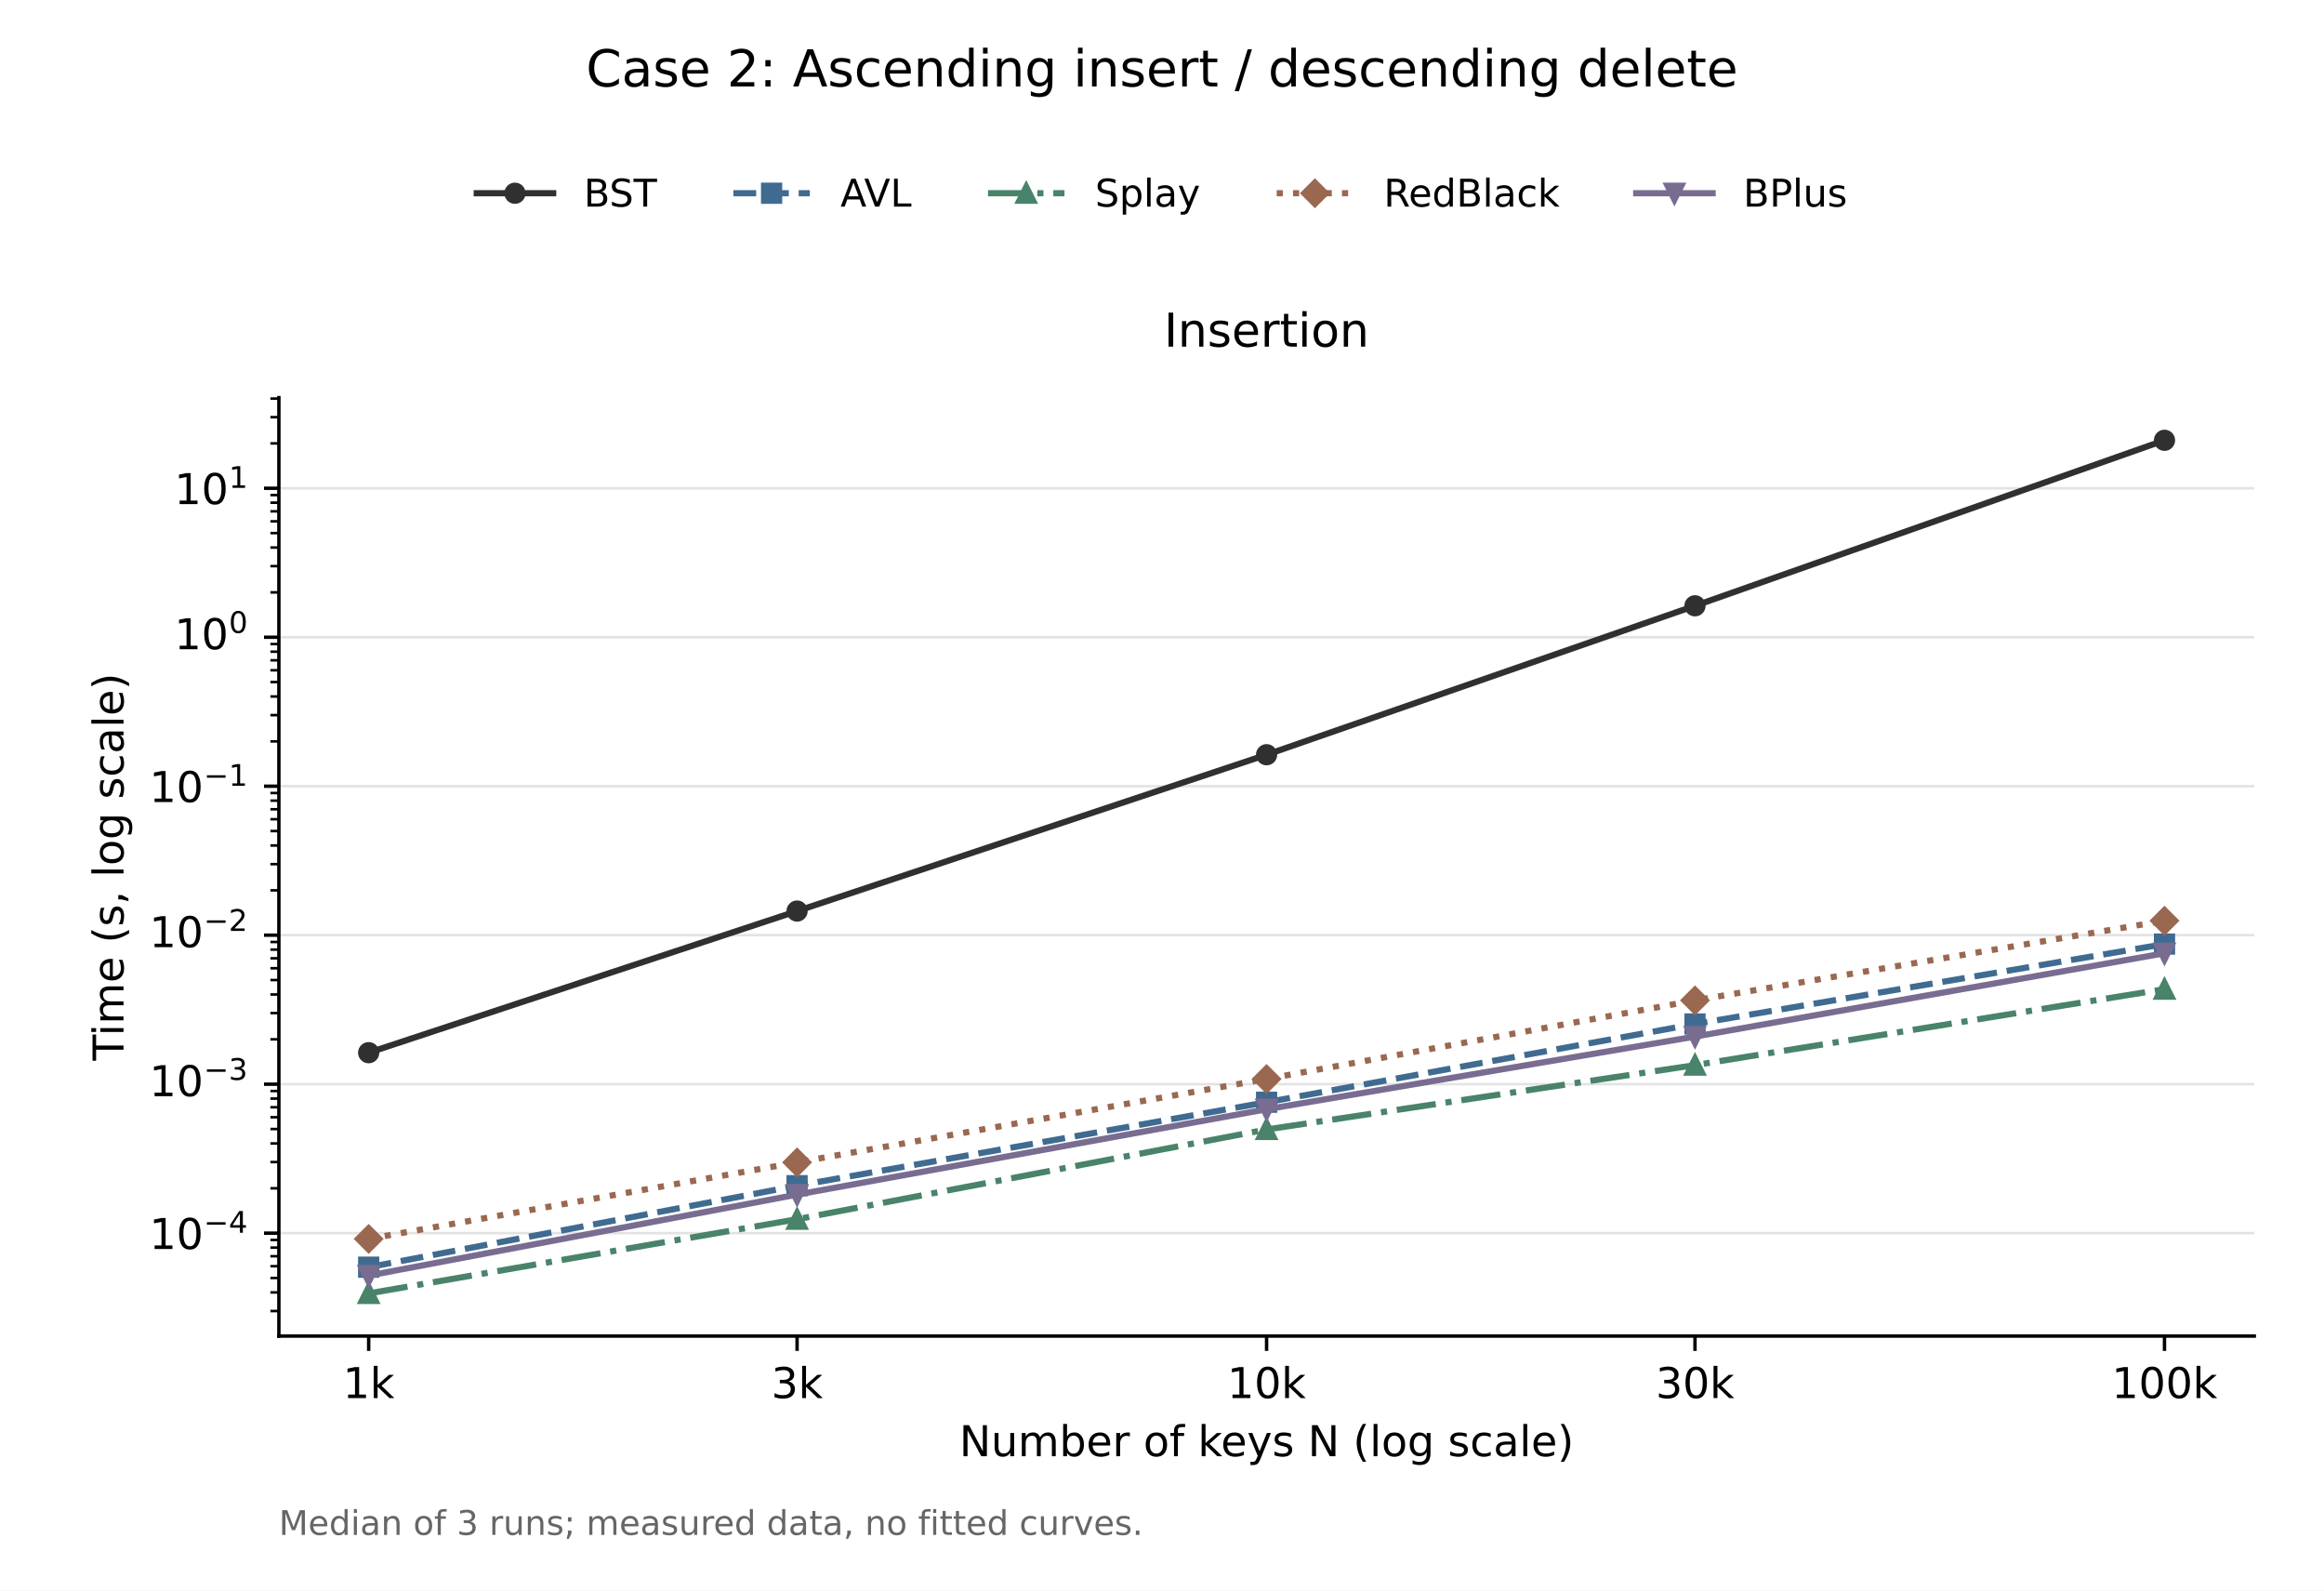
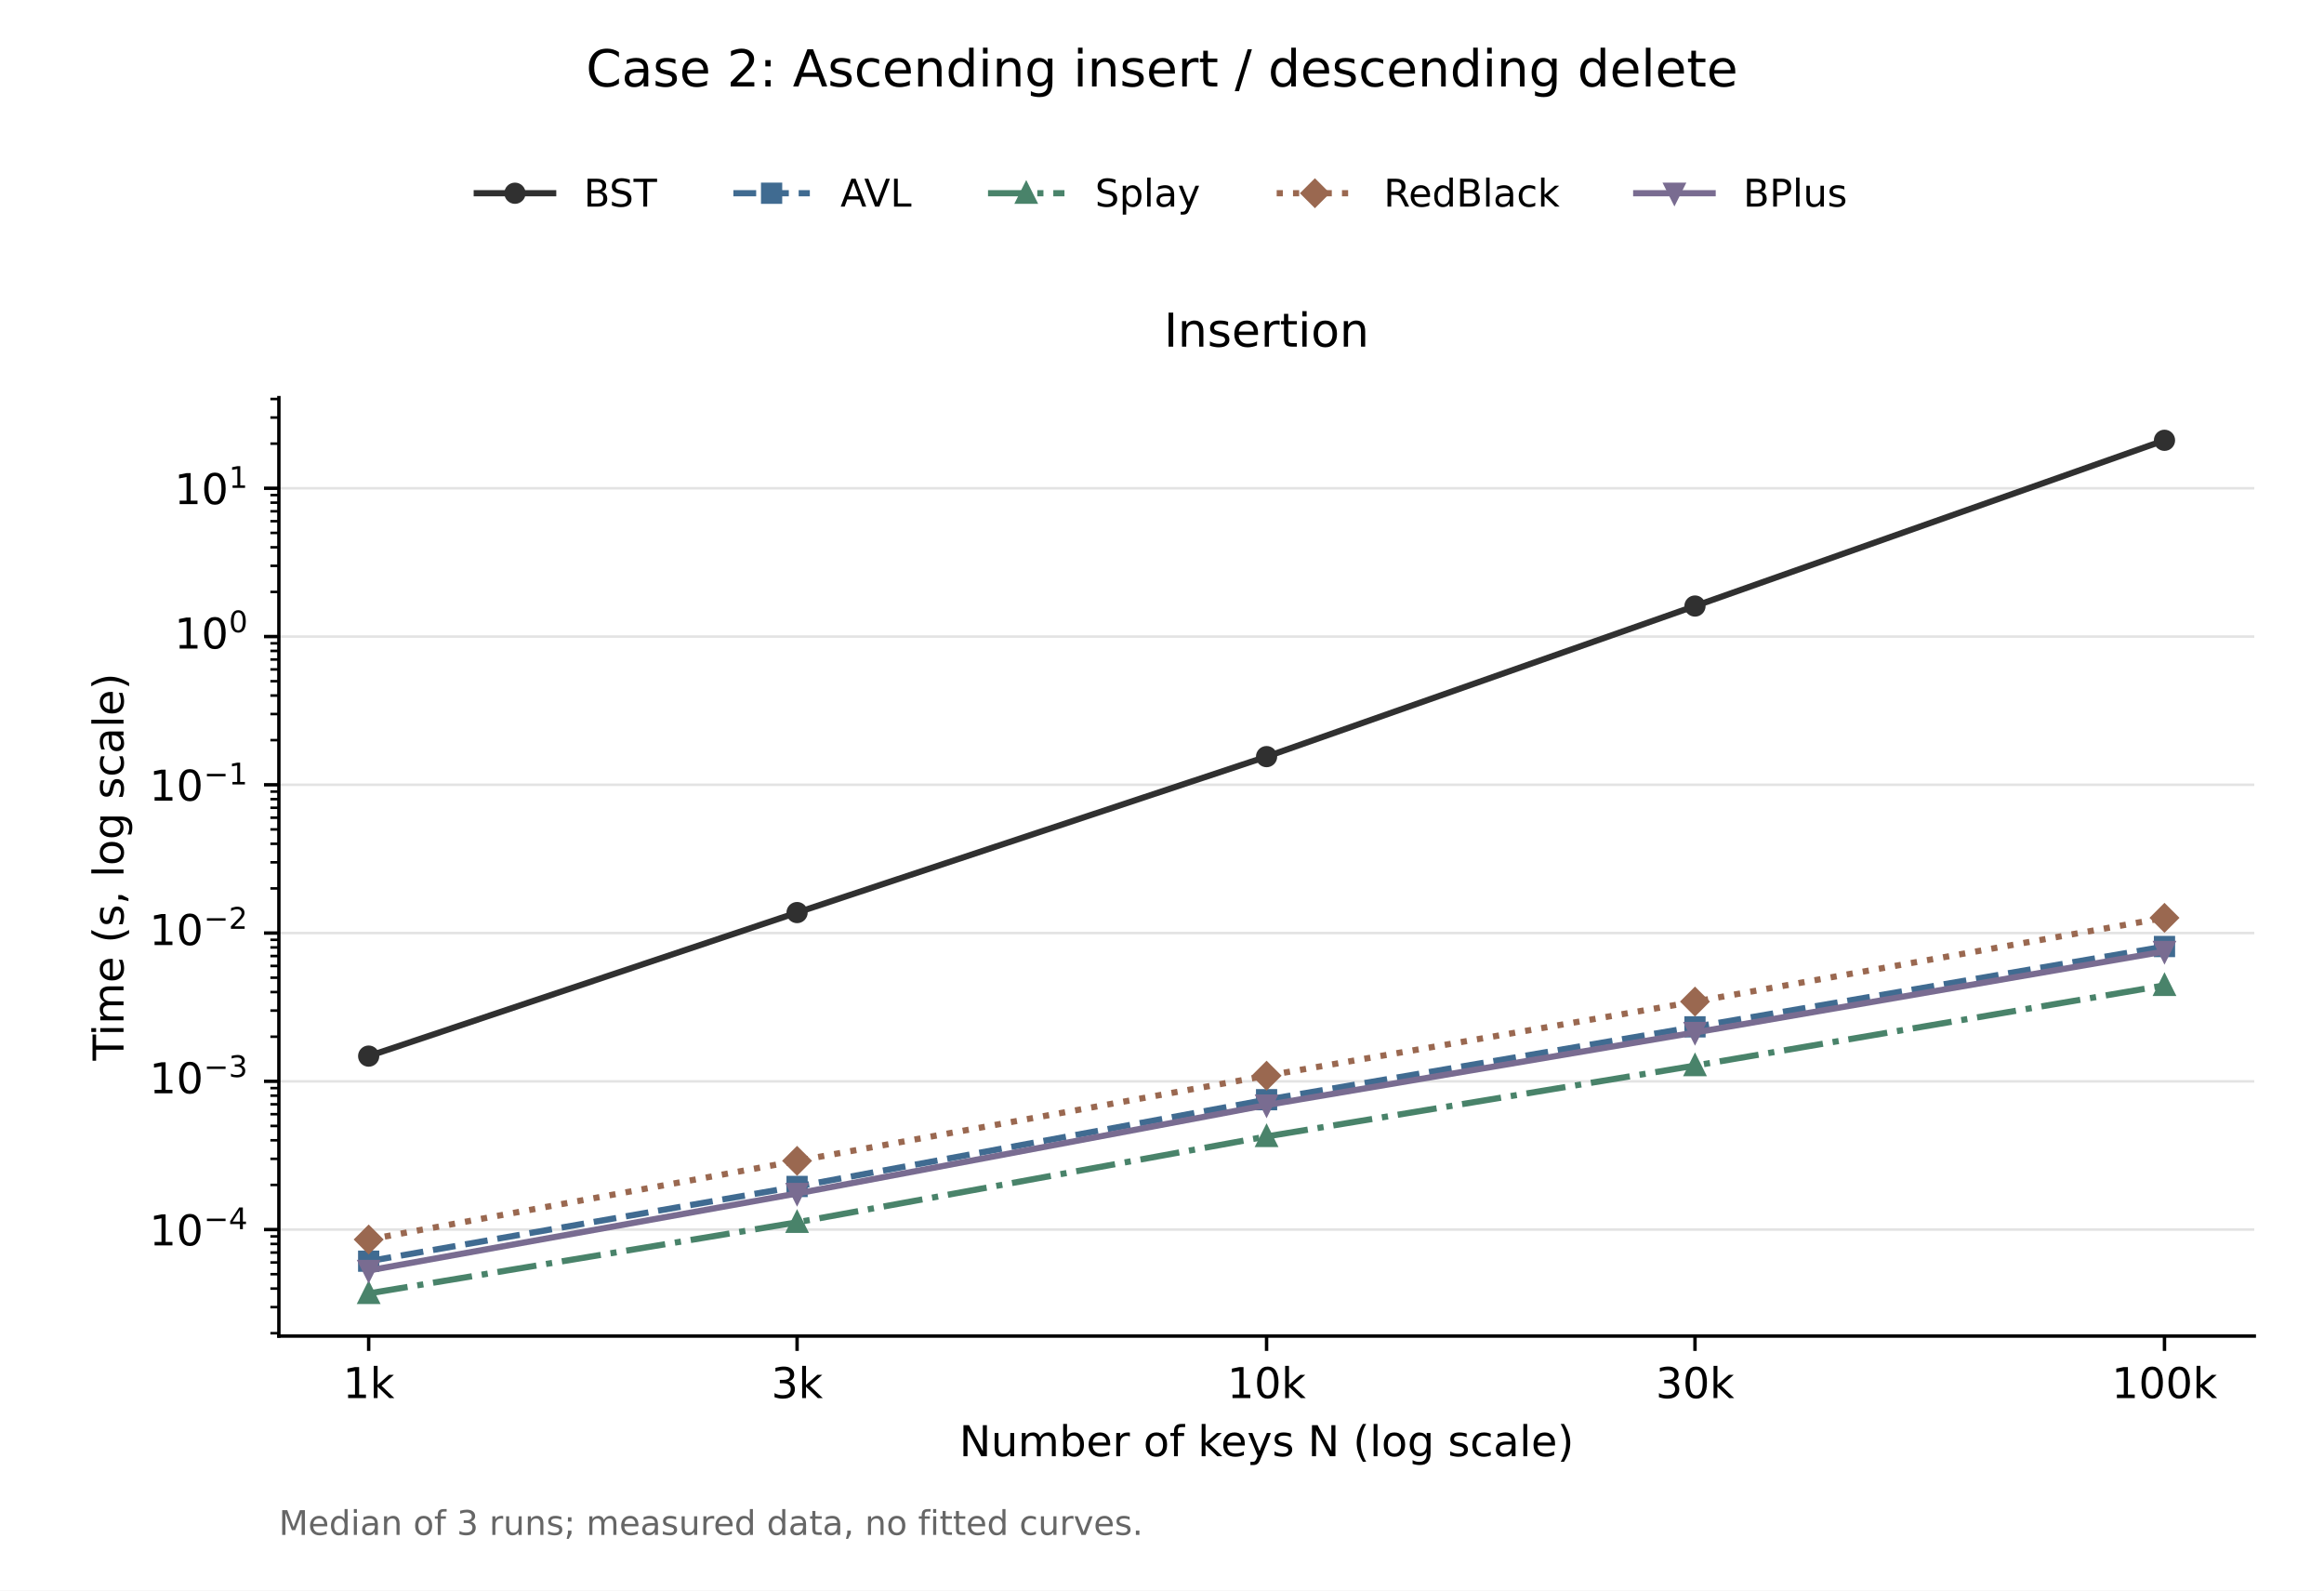
<svg xmlns="http://www.w3.org/2000/svg" xmlns:xlink="http://www.w3.org/1999/xlink" width="547.2pt" height="374.4pt" viewBox="0 0 547.2 374.4" version="1.1">
  <defs>
    <style type="text/css">*{stroke-linejoin: round; stroke-linecap: butt}</style>
  </defs>
  <g id="figure_1">
    <g id="patch_1">
      <path d="M 0 374.4  L 547.2 374.4  L 547.2 0  L 0 0  z " style="fill: #ffffff" />
    </g>
    <g id="axes_1">
      <g id="patch_2">
        <path d="M 65.664 314.496  L 530.784 314.496  L 530.784 93.6  L 65.664 93.6  z " style="fill: #ffffff" />
      </g>
      <g id="matplotlib.axis_1">
        <g id="xtick_1">
          <g id="line2d_1">
            <defs>
-               <path id="m178e65c2e4" d="M 0 0  L 0 3.5  " style="stroke: #000000; stroke-width: 0.8" />
+               <path id="md00f53709b" d="M 0 0  L 0 3.5  " style="stroke: #000000; stroke-width: 0.8" />
            </defs>
            <g>
-               <use xlink:href="#m178e65c2e4" x="86.806" y="314.496" style="stroke: #000000; stroke-width: 0.8" />
+               <use xlink:href="#md00f53709b" x="86.806" y="314.496" style="stroke: #000000; stroke-width: 0.8" />
            </g>
          </g>
          <g id="text_1">
            <text style="font-size: 10px; font-family: 'DejaVu Sans'; text-anchor: middle" x="86.806" y="329.094" transform="rotate(-0 86.80582 329.0944)">1k</text>
          </g>
        </g>
        <g id="xtick_2">
          <g id="line2d_2">
            <g>
-               <use xlink:href="#m178e65c2e4" x="187.678" y="314.496" style="stroke: #000000; stroke-width: 0.8" />
+               <use xlink:href="#md00f53709b" x="187.678" y="314.496" style="stroke: #000000; stroke-width: 0.8" />
            </g>
          </g>
          <g id="text_2">
            <text style="font-size: 10px; font-family: 'DejaVu Sans'; text-anchor: middle" x="187.678" y="329.094" transform="rotate(-0 187.6779 329.0944)">3k</text>
          </g>
        </g>
        <g id="xtick_3">
          <g id="line2d_3">
            <g>
-               <use xlink:href="#m178e65c2e4" x="298.224" y="314.496" style="stroke: #000000; stroke-width: 0.8" />
+               <use xlink:href="#md00f53709b" x="298.224" y="314.496" style="stroke: #000000; stroke-width: 0.8" />
            </g>
          </g>
          <g id="text_3">
            <text style="font-size: 10px; font-family: 'DejaVu Sans'; text-anchor: middle" x="298.224" y="329.094" transform="rotate(-0 298.224 329.0944)">10k</text>
          </g>
        </g>
        <g id="xtick_4">
          <g id="line2d_4">
            <g>
-               <use xlink:href="#m178e65c2e4" x="399.096" y="314.496" style="stroke: #000000; stroke-width: 0.8" />
+               <use xlink:href="#md00f53709b" x="399.096" y="314.496" style="stroke: #000000; stroke-width: 0.8" />
            </g>
          </g>
          <g id="text_4">
            <text style="font-size: 10px; font-family: 'DejaVu Sans'; text-anchor: middle" x="399.096" y="329.094" transform="rotate(-0 399.0961 329.0944)">30k</text>
          </g>
        </g>
        <g id="xtick_5">
          <g id="line2d_5">
            <g>
-               <use xlink:href="#m178e65c2e4" x="509.642" y="314.496" style="stroke: #000000; stroke-width: 0.8" />
+               <use xlink:href="#md00f53709b" x="509.642" y="314.496" style="stroke: #000000; stroke-width: 0.8" />
            </g>
          </g>
          <g id="text_5">
            <text style="font-size: 10px; font-family: 'DejaVu Sans'; text-anchor: middle" x="509.642" y="329.094" transform="rotate(-0 509.6422 329.0944)">100k</text>
          </g>
        </g>
        <g id="text_6">
          <text style="font-size: 10px; font-family: 'DejaVu Sans'; text-anchor: middle" x="298.224" y="342.773" transform="rotate(-0 298.224 342.7726)">Number of keys N (log scale)</text>
        </g>
      </g>
      <g id="matplotlib.axis_2">
        <g id="ytick_1">
          <g id="line2d_6">
-             <path d="M 65.664 290.27  L 530.784 290.27  " clip-path="url(#p67a224f74e)" style="fill: none; stroke: #e3e3e3; stroke-width: 0.6; stroke-linecap: square" />
+             <path d="M 65.664 289.427  L 530.784 289.427  " clip-path="url(#pcf4a227cc5)" style="fill: none; stroke: #e3e3e3; stroke-width: 0.6; stroke-linecap: square" />
          </g>
          <g id="line2d_7">
            <defs>
-               <path id="m1d13869e60" d="M 0 0  L -3.5 0  " style="stroke: #000000; stroke-width: 0.8" />
+               <path id="m957e2d9291" d="M 0 0  L -3.5 0  " style="stroke: #000000; stroke-width: 0.8" />
            </defs>
            <g>
-               <use xlink:href="#m1d13869e60" x="65.664" y="290.27" style="stroke: #000000; stroke-width: 0.8" />
+               <use xlink:href="#m957e2d9291" x="65.664" y="289.427" style="stroke: #000000; stroke-width: 0.8" />
            </g>
          </g>
          <g id="text_7">
-             <g transform="translate(35.164 294.0692)">
+             <g transform="translate(35.164 293.2264)">
              <text>
                <tspan x="0" y="-0.064" style="font-size: 10px; font-family: 'DejaVu Sans'">1</tspan>
                <tspan x="6.362" y="-0.064" style="font-size: 10px; font-family: 'DejaVu Sans'">0</tspan>
                <tspan x="12.82" y="-3.892" style="font-size: 7px; font-family: 'DejaVu Sans'">−</tspan>
                <tspan x="18.686" y="-3.892" style="font-size: 7px; font-family: 'DejaVu Sans'">4</tspan>
              </text>
            </g>
          </g>
        </g>
        <g id="ytick_2">
          <g id="line2d_8">
-             <path d="M 65.664 255.202  L 530.784 255.202  " clip-path="url(#p67a224f74e)" style="fill: none; stroke: #e3e3e3; stroke-width: 0.6; stroke-linecap: square" />
+             <path d="M 65.664 254.529  L 530.784 254.529  " clip-path="url(#pcf4a227cc5)" style="fill: none; stroke: #e3e3e3; stroke-width: 0.6; stroke-linecap: square" />
          </g>
          <g id="line2d_9">
            <g>
-               <use xlink:href="#m1d13869e60" x="65.664" y="255.202" style="stroke: #000000; stroke-width: 0.8" />
+               <use xlink:href="#m957e2d9291" x="65.664" y="254.529" style="stroke: #000000; stroke-width: 0.8" />
            </g>
          </g>
          <g id="text_8">
-             <g transform="translate(35.164 259.0007)">
+             <g transform="translate(35.164 258.3282)">
              <text>
                <tspan x="0" y="-0.977" style="font-size: 10px; font-family: 'DejaVu Sans'">1</tspan>
                <tspan x="6.362" y="-0.977" style="font-size: 10px; font-family: 'DejaVu Sans'">0</tspan>
                <tspan x="12.82" y="-4.805" style="font-size: 7px; font-family: 'DejaVu Sans'">−</tspan>
                <tspan x="18.686" y="-4.805" style="font-size: 7px; font-family: 'DejaVu Sans'">3</tspan>
              </text>
            </g>
          </g>
        </g>
        <g id="ytick_3">
          <g id="line2d_10">
-             <path d="M 65.664 220.133  L 530.784 220.133  " clip-path="url(#p67a224f74e)" style="fill: none; stroke: #e3e3e3; stroke-width: 0.6; stroke-linecap: square" />
+             <path d="M 65.664 219.631  L 530.784 219.631  " clip-path="url(#pcf4a227cc5)" style="fill: none; stroke: #e3e3e3; stroke-width: 0.6; stroke-linecap: square" />
          </g>
          <g id="line2d_11">
            <g>
-               <use xlink:href="#m1d13869e60" x="65.664" y="220.133" style="stroke: #000000; stroke-width: 0.8" />
+               <use xlink:href="#m957e2d9291" x="65.664" y="219.631" style="stroke: #000000; stroke-width: 0.8" />
            </g>
          </g>
          <g id="text_9">
-             <g transform="translate(35.164 223.9323)">
+             <g transform="translate(35.164 223.4301)">
              <text>
                <tspan x="0" y="-0.977" style="font-size: 10px; font-family: 'DejaVu Sans'">1</tspan>
                <tspan x="6.362" y="-0.977" style="font-size: 10px; font-family: 'DejaVu Sans'">0</tspan>
                <tspan x="12.82" y="-4.805" style="font-size: 7px; font-family: 'DejaVu Sans'">−</tspan>
                <tspan x="18.686" y="-4.805" style="font-size: 7px; font-family: 'DejaVu Sans'">2</tspan>
              </text>
            </g>
          </g>
        </g>
        <g id="ytick_4">
          <g id="line2d_12">
-             <path d="M 65.664 185.065  L 530.784 185.065  " clip-path="url(#p67a224f74e)" style="fill: none; stroke: #e3e3e3; stroke-width: 0.6; stroke-linecap: square" />
+             <path d="M 65.664 184.733  L 530.784 184.733  " clip-path="url(#pcf4a227cc5)" style="fill: none; stroke: #e3e3e3; stroke-width: 0.6; stroke-linecap: square" />
          </g>
          <g id="line2d_13">
            <g>
-               <use xlink:href="#m1d13869e60" x="65.664" y="185.065" style="stroke: #000000; stroke-width: 0.8" />
+               <use xlink:href="#m957e2d9291" x="65.664" y="184.733" style="stroke: #000000; stroke-width: 0.8" />
            </g>
          </g>
          <g id="text_10">
-             <g transform="translate(35.164 188.8639)">
+             <g transform="translate(35.164 188.5319)">
              <text>
                <tspan x="0" y="-0.064" style="font-size: 10px; font-family: 'DejaVu Sans'">1</tspan>
                <tspan x="6.362" y="-0.064" style="font-size: 10px; font-family: 'DejaVu Sans'">0</tspan>
                <tspan x="12.82" y="-3.892" style="font-size: 7px; font-family: 'DejaVu Sans'">−</tspan>
                <tspan x="18.686" y="-3.892" style="font-size: 7px; font-family: 'DejaVu Sans'">1</tspan>
              </text>
            </g>
          </g>
        </g>
        <g id="ytick_5">
          <g id="line2d_14">
-             <path d="M 65.664 149.996  L 530.784 149.996  " clip-path="url(#p67a224f74e)" style="fill: none; stroke: #e3e3e3; stroke-width: 0.6; stroke-linecap: square" />
+             <path d="M 65.664 149.834  L 530.784 149.834  " clip-path="url(#pcf4a227cc5)" style="fill: none; stroke: #e3e3e3; stroke-width: 0.6; stroke-linecap: square" />
          </g>
          <g id="line2d_15">
            <g>
-               <use xlink:href="#m1d13869e60" x="65.664" y="149.996" style="stroke: #000000; stroke-width: 0.8" />
+               <use xlink:href="#m957e2d9291" x="65.664" y="149.834" style="stroke: #000000; stroke-width: 0.8" />
            </g>
          </g>
          <g id="text_11">
-             <g transform="translate(41.064 153.7954)">
+             <g transform="translate(41.064 153.6337)">
              <text>
                <tspan x="0" y="-0.977" style="font-size: 10px; font-family: 'DejaVu Sans'">1</tspan>
                <tspan x="6.362" y="-0.977" style="font-size: 10px; font-family: 'DejaVu Sans'">0</tspan>
                <tspan x="12.82" y="-4.805" style="font-size: 7px; font-family: 'DejaVu Sans'">0</tspan>
              </text>
            </g>
          </g>
        </g>
        <g id="ytick_6">
          <g id="line2d_16">
-             <path d="M 65.664 114.928  L 530.784 114.928  " clip-path="url(#p67a224f74e)" style="fill: none; stroke: #e3e3e3; stroke-width: 0.6; stroke-linecap: square" />
+             <path d="M 65.664 114.936  L 530.784 114.936  " clip-path="url(#pcf4a227cc5)" style="fill: none; stroke: #e3e3e3; stroke-width: 0.6; stroke-linecap: square" />
          </g>
          <g id="line2d_17">
            <g>
-               <use xlink:href="#m1d13869e60" x="65.664" y="114.928" style="stroke: #000000; stroke-width: 0.8" />
+               <use xlink:href="#m957e2d9291" x="65.664" y="114.936" style="stroke: #000000; stroke-width: 0.8" />
            </g>
          </g>
          <g id="text_12">
-             <g transform="translate(41.064 118.727)">
+             <g transform="translate(41.064 118.7355)">
              <text>
                <tspan x="0" y="-0.064" style="font-size: 10px; font-family: 'DejaVu Sans'">1</tspan>
                <tspan x="6.362" y="-0.064" style="font-size: 10px; font-family: 'DejaVu Sans'">0</tspan>
                <tspan x="12.82" y="-3.892" style="font-size: 7px; font-family: 'DejaVu Sans'">1</tspan>
              </text>
            </g>
          </g>
        </g>
        <g id="ytick_7">
          <g id="line2d_18">
            <defs>
-               <path id="m82f5ee4440" d="M 0 0  L -2 0  " style="stroke: #000000; stroke-width: 0.6" />
+               <path id="m355d70b18b" d="M 0 0  L -2 0  " style="stroke: #000000; stroke-width: 0.6" />
            </defs>
            <g>
-               <use xlink:href="#m82f5ee4440" x="65.664" y="308.606" style="stroke: #000000; stroke-width: 0.6" />
+               <use xlink:href="#m355d70b18b" x="65.664" y="313.82" style="stroke: #000000; stroke-width: 0.6" />
            </g>
          </g>
        </g>
        <g id="ytick_8">
          <g id="line2d_19">
            <g>
-               <use xlink:href="#m82f5ee4440" x="65.664" y="304.225" style="stroke: #000000; stroke-width: 0.6" />
+               <use xlink:href="#m355d70b18b" x="65.664" y="307.675" style="stroke: #000000; stroke-width: 0.6" />
            </g>
          </g>
        </g>
        <g id="ytick_9">
          <g id="line2d_20">
            <g>
-               <use xlink:href="#m82f5ee4440" x="65.664" y="300.827" style="stroke: #000000; stroke-width: 0.6" />
+               <use xlink:href="#m355d70b18b" x="65.664" y="303.315" style="stroke: #000000; stroke-width: 0.6" />
            </g>
          </g>
        </g>
        <g id="ytick_10">
          <g id="line2d_21">
            <g>
-               <use xlink:href="#m82f5ee4440" x="65.664" y="298.05" style="stroke: #000000; stroke-width: 0.6" />
+               <use xlink:href="#m355d70b18b" x="65.664" y="299.933" style="stroke: #000000; stroke-width: 0.6" />
            </g>
          </g>
        </g>
        <g id="ytick_11">
          <g id="line2d_22">
            <g>
-               <use xlink:href="#m82f5ee4440" x="65.664" y="295.702" style="stroke: #000000; stroke-width: 0.6" />
+               <use xlink:href="#m355d70b18b" x="65.664" y="297.169" style="stroke: #000000; stroke-width: 0.6" />
            </g>
          </g>
        </g>
        <g id="ytick_12">
          <g id="line2d_23">
            <g>
-               <use xlink:href="#m82f5ee4440" x="65.664" y="293.668" style="stroke: #000000; stroke-width: 0.6" />
+               <use xlink:href="#m355d70b18b" x="65.664" y="294.833" style="stroke: #000000; stroke-width: 0.6" />
            </g>
          </g>
        </g>
        <g id="ytick_13">
          <g id="line2d_24">
            <g>
-               <use xlink:href="#m82f5ee4440" x="65.664" y="291.875" style="stroke: #000000; stroke-width: 0.6" />
+               <use xlink:href="#m355d70b18b" x="65.664" y="292.809" style="stroke: #000000; stroke-width: 0.6" />
            </g>
          </g>
        </g>
        <g id="ytick_14">
          <g id="line2d_25">
            <g>
-               <use xlink:href="#m82f5ee4440" x="65.664" y="279.713" style="stroke: #000000; stroke-width: 0.6" />
+               <use xlink:href="#m355d70b18b" x="65.664" y="291.024" style="stroke: #000000; stroke-width: 0.6" />
            </g>
          </g>
        </g>
        <g id="ytick_15">
          <g id="line2d_26">
            <g>
-               <use xlink:href="#m82f5ee4440" x="65.664" y="273.538" style="stroke: #000000; stroke-width: 0.6" />
+               <use xlink:href="#m355d70b18b" x="65.664" y="278.922" style="stroke: #000000; stroke-width: 0.6" />
            </g>
          </g>
        </g>
        <g id="ytick_16">
          <g id="line2d_27">
            <g>
-               <use xlink:href="#m82f5ee4440" x="65.664" y="269.157" style="stroke: #000000; stroke-width: 0.6" />
+               <use xlink:href="#m355d70b18b" x="65.664" y="272.777" style="stroke: #000000; stroke-width: 0.6" />
            </g>
          </g>
        </g>
        <g id="ytick_17">
          <g id="line2d_28">
            <g>
-               <use xlink:href="#m82f5ee4440" x="65.664" y="265.758" style="stroke: #000000; stroke-width: 0.6" />
+               <use xlink:href="#m355d70b18b" x="65.664" y="268.416" style="stroke: #000000; stroke-width: 0.6" />
            </g>
          </g>
        </g>
        <g id="ytick_18">
          <g id="line2d_29">
            <g>
-               <use xlink:href="#m82f5ee4440" x="65.664" y="262.981" style="stroke: #000000; stroke-width: 0.6" />
+               <use xlink:href="#m355d70b18b" x="65.664" y="265.034" style="stroke: #000000; stroke-width: 0.6" />
            </g>
          </g>
        </g>
        <g id="ytick_19">
          <g id="line2d_30">
            <g>
-               <use xlink:href="#m82f5ee4440" x="65.664" y="260.634" style="stroke: #000000; stroke-width: 0.6" />
+               <use xlink:href="#m355d70b18b" x="65.664" y="262.271" style="stroke: #000000; stroke-width: 0.6" />
            </g>
          </g>
        </g>
        <g id="ytick_20">
          <g id="line2d_31">
            <g>
-               <use xlink:href="#m82f5ee4440" x="65.664" y="258.6" style="stroke: #000000; stroke-width: 0.6" />
+               <use xlink:href="#m355d70b18b" x="65.664" y="259.935" style="stroke: #000000; stroke-width: 0.6" />
            </g>
          </g>
        </g>
        <g id="ytick_21">
          <g id="line2d_32">
            <g>
-               <use xlink:href="#m82f5ee4440" x="65.664" y="256.806" style="stroke: #000000; stroke-width: 0.6" />
+               <use xlink:href="#m355d70b18b" x="65.664" y="257.911" style="stroke: #000000; stroke-width: 0.6" />
            </g>
          </g>
        </g>
        <g id="ytick_22">
          <g id="line2d_33">
            <g>
-               <use xlink:href="#m82f5ee4440" x="65.664" y="244.645" style="stroke: #000000; stroke-width: 0.6" />
+               <use xlink:href="#m355d70b18b" x="65.664" y="256.126" style="stroke: #000000; stroke-width: 0.6" />
            </g>
          </g>
        </g>
        <g id="ytick_23">
          <g id="line2d_34">
            <g>
-               <use xlink:href="#m82f5ee4440" x="65.664" y="238.47" style="stroke: #000000; stroke-width: 0.6" />
+               <use xlink:href="#m355d70b18b" x="65.664" y="244.024" style="stroke: #000000; stroke-width: 0.6" />
            </g>
          </g>
        </g>
        <g id="ytick_24">
          <g id="line2d_35">
            <g>
-               <use xlink:href="#m82f5ee4440" x="65.664" y="234.088" style="stroke: #000000; stroke-width: 0.6" />
+               <use xlink:href="#m355d70b18b" x="65.664" y="237.878" style="stroke: #000000; stroke-width: 0.6" />
            </g>
          </g>
        </g>
        <g id="ytick_25">
          <g id="line2d_36">
            <g>
-               <use xlink:href="#m82f5ee4440" x="65.664" y="230.69" style="stroke: #000000; stroke-width: 0.6" />
+               <use xlink:href="#m355d70b18b" x="65.664" y="233.518" style="stroke: #000000; stroke-width: 0.6" />
            </g>
          </g>
        </g>
        <g id="ytick_26">
          <g id="line2d_37">
            <g>
-               <use xlink:href="#m82f5ee4440" x="65.664" y="227.913" style="stroke: #000000; stroke-width: 0.6" />
+               <use xlink:href="#m355d70b18b" x="65.664" y="230.136" style="stroke: #000000; stroke-width: 0.6" />
            </g>
          </g>
        </g>
        <g id="ytick_27">
          <g id="line2d_38">
            <g>
-               <use xlink:href="#m82f5ee4440" x="65.664" y="225.565" style="stroke: #000000; stroke-width: 0.6" />
+               <use xlink:href="#m355d70b18b" x="65.664" y="227.373" style="stroke: #000000; stroke-width: 0.6" />
            </g>
          </g>
        </g>
        <g id="ytick_28">
          <g id="line2d_39">
            <g>
-               <use xlink:href="#m82f5ee4440" x="65.664" y="223.532" style="stroke: #000000; stroke-width: 0.6" />
+               <use xlink:href="#m355d70b18b" x="65.664" y="225.037" style="stroke: #000000; stroke-width: 0.6" />
            </g>
          </g>
        </g>
        <g id="ytick_29">
          <g id="line2d_40">
            <g>
-               <use xlink:href="#m82f5ee4440" x="65.664" y="221.738" style="stroke: #000000; stroke-width: 0.6" />
+               <use xlink:href="#m355d70b18b" x="65.664" y="223.013" style="stroke: #000000; stroke-width: 0.6" />
            </g>
          </g>
        </g>
        <g id="ytick_30">
          <g id="line2d_41">
            <g>
-               <use xlink:href="#m82f5ee4440" x="65.664" y="209.576" style="stroke: #000000; stroke-width: 0.6" />
+               <use xlink:href="#m355d70b18b" x="65.664" y="221.228" style="stroke: #000000; stroke-width: 0.6" />
            </g>
          </g>
        </g>
        <g id="ytick_31">
          <g id="line2d_42">
            <g>
-               <use xlink:href="#m82f5ee4440" x="65.664" y="203.401" style="stroke: #000000; stroke-width: 0.6" />
+               <use xlink:href="#m355d70b18b" x="65.664" y="209.125" style="stroke: #000000; stroke-width: 0.6" />
            </g>
          </g>
        </g>
        <g id="ytick_32">
          <g id="line2d_43">
            <g>
-               <use xlink:href="#m82f5ee4440" x="65.664" y="199.02" style="stroke: #000000; stroke-width: 0.6" />
+               <use xlink:href="#m355d70b18b" x="65.664" y="202.98" style="stroke: #000000; stroke-width: 0.6" />
            </g>
          </g>
        </g>
        <g id="ytick_33">
          <g id="line2d_44">
            <g>
-               <use xlink:href="#m82f5ee4440" x="65.664" y="195.621" style="stroke: #000000; stroke-width: 0.6" />
+               <use xlink:href="#m355d70b18b" x="65.664" y="198.62" style="stroke: #000000; stroke-width: 0.6" />
            </g>
          </g>
        </g>
        <g id="ytick_34">
          <g id="line2d_45">
            <g>
-               <use xlink:href="#m82f5ee4440" x="65.664" y="192.845" style="stroke: #000000; stroke-width: 0.6" />
+               <use xlink:href="#m355d70b18b" x="65.664" y="195.238" style="stroke: #000000; stroke-width: 0.6" />
            </g>
          </g>
        </g>
        <g id="ytick_35">
          <g id="line2d_46">
            <g>
-               <use xlink:href="#m82f5ee4440" x="65.664" y="190.497" style="stroke: #000000; stroke-width: 0.6" />
+               <use xlink:href="#m355d70b18b" x="65.664" y="192.475" style="stroke: #000000; stroke-width: 0.6" />
            </g>
          </g>
        </g>
        <g id="ytick_36">
          <g id="line2d_47">
            <g>
-               <use xlink:href="#m82f5ee4440" x="65.664" y="188.463" style="stroke: #000000; stroke-width: 0.6" />
+               <use xlink:href="#m355d70b18b" x="65.664" y="190.138" style="stroke: #000000; stroke-width: 0.6" />
            </g>
          </g>
        </g>
        <g id="ytick_37">
          <g id="line2d_48">
            <g>
-               <use xlink:href="#m82f5ee4440" x="65.664" y="186.669" style="stroke: #000000; stroke-width: 0.6" />
+               <use xlink:href="#m355d70b18b" x="65.664" y="188.115" style="stroke: #000000; stroke-width: 0.6" />
            </g>
          </g>
        </g>
        <g id="ytick_38">
          <g id="line2d_49">
            <g>
-               <use xlink:href="#m82f5ee4440" x="65.664" y="174.508" style="stroke: #000000; stroke-width: 0.6" />
+               <use xlink:href="#m355d70b18b" x="65.664" y="186.33" style="stroke: #000000; stroke-width: 0.6" />
            </g>
          </g>
        </g>
        <g id="ytick_39">
          <g id="line2d_50">
            <g>
-               <use xlink:href="#m82f5ee4440" x="65.664" y="168.333" style="stroke: #000000; stroke-width: 0.6" />
+               <use xlink:href="#m355d70b18b" x="65.664" y="174.227" style="stroke: #000000; stroke-width: 0.6" />
            </g>
          </g>
        </g>
        <g id="ytick_40">
          <g id="line2d_51">
            <g>
-               <use xlink:href="#m82f5ee4440" x="65.664" y="163.951" style="stroke: #000000; stroke-width: 0.6" />
+               <use xlink:href="#m355d70b18b" x="65.664" y="168.082" style="stroke: #000000; stroke-width: 0.6" />
            </g>
          </g>
        </g>
        <g id="ytick_41">
          <g id="line2d_52">
            <g>
-               <use xlink:href="#m82f5ee4440" x="65.664" y="160.553" style="stroke: #000000; stroke-width: 0.6" />
+               <use xlink:href="#m355d70b18b" x="65.664" y="163.722" style="stroke: #000000; stroke-width: 0.6" />
            </g>
          </g>
        </g>
        <g id="ytick_42">
          <g id="line2d_53">
            <g>
-               <use xlink:href="#m82f5ee4440" x="65.664" y="157.776" style="stroke: #000000; stroke-width: 0.6" />
+               <use xlink:href="#m355d70b18b" x="65.664" y="160.34" style="stroke: #000000; stroke-width: 0.6" />
            </g>
          </g>
        </g>
        <g id="ytick_43">
          <g id="line2d_54">
            <g>
-               <use xlink:href="#m82f5ee4440" x="65.664" y="155.428" style="stroke: #000000; stroke-width: 0.6" />
+               <use xlink:href="#m355d70b18b" x="65.664" y="157.577" style="stroke: #000000; stroke-width: 0.6" />
            </g>
          </g>
        </g>
        <g id="ytick_44">
          <g id="line2d_55">
            <g>
-               <use xlink:href="#m82f5ee4440" x="65.664" y="153.395" style="stroke: #000000; stroke-width: 0.6" />
+               <use xlink:href="#m355d70b18b" x="65.664" y="155.24" style="stroke: #000000; stroke-width: 0.6" />
            </g>
          </g>
        </g>
        <g id="ytick_45">
          <g id="line2d_56">
            <g>
-               <use xlink:href="#m82f5ee4440" x="65.664" y="151.601" style="stroke: #000000; stroke-width: 0.6" />
+               <use xlink:href="#m355d70b18b" x="65.664" y="153.216" style="stroke: #000000; stroke-width: 0.6" />
            </g>
          </g>
        </g>
        <g id="ytick_46">
          <g id="line2d_57">
            <g>
-               <use xlink:href="#m82f5ee4440" x="65.664" y="139.44" style="stroke: #000000; stroke-width: 0.6" />
+               <use xlink:href="#m355d70b18b" x="65.664" y="151.431" style="stroke: #000000; stroke-width: 0.6" />
            </g>
          </g>
        </g>
        <g id="ytick_47">
          <g id="line2d_58">
            <g>
-               <use xlink:href="#m82f5ee4440" x="65.664" y="133.264" style="stroke: #000000; stroke-width: 0.6" />
+               <use xlink:href="#m355d70b18b" x="65.664" y="139.329" style="stroke: #000000; stroke-width: 0.6" />
            </g>
          </g>
        </g>
        <g id="ytick_48">
          <g id="line2d_59">
            <g>
-               <use xlink:href="#m82f5ee4440" x="65.664" y="128.883" style="stroke: #000000; stroke-width: 0.6" />
+               <use xlink:href="#m355d70b18b" x="65.664" y="133.184" style="stroke: #000000; stroke-width: 0.6" />
            </g>
          </g>
        </g>
        <g id="ytick_49">
          <g id="line2d_60">
            <g>
-               <use xlink:href="#m82f5ee4440" x="65.664" y="125.484" style="stroke: #000000; stroke-width: 0.6" />
+               <use xlink:href="#m355d70b18b" x="65.664" y="128.824" style="stroke: #000000; stroke-width: 0.6" />
            </g>
          </g>
        </g>
        <g id="ytick_50">
          <g id="line2d_61">
            <g>
-               <use xlink:href="#m82f5ee4440" x="65.664" y="122.708" style="stroke: #000000; stroke-width: 0.6" />
+               <use xlink:href="#m355d70b18b" x="65.664" y="125.442" style="stroke: #000000; stroke-width: 0.6" />
            </g>
          </g>
        </g>
        <g id="ytick_51">
          <g id="line2d_62">
            <g>
-               <use xlink:href="#m82f5ee4440" x="65.664" y="120.36" style="stroke: #000000; stroke-width: 0.6" />
+               <use xlink:href="#m355d70b18b" x="65.664" y="122.678" style="stroke: #000000; stroke-width: 0.6" />
            </g>
          </g>
        </g>
        <g id="ytick_52">
          <g id="line2d_63">
            <g>
-               <use xlink:href="#m82f5ee4440" x="65.664" y="118.326" style="stroke: #000000; stroke-width: 0.6" />
+               <use xlink:href="#m355d70b18b" x="65.664" y="120.342" style="stroke: #000000; stroke-width: 0.6" />
            </g>
          </g>
        </g>
        <g id="ytick_53">
          <g id="line2d_64">
            <g>
-               <use xlink:href="#m82f5ee4440" x="65.664" y="116.532" style="stroke: #000000; stroke-width: 0.6" />
+               <use xlink:href="#m355d70b18b" x="65.664" y="118.318" style="stroke: #000000; stroke-width: 0.6" />
            </g>
          </g>
        </g>
        <g id="ytick_54">
          <g id="line2d_65">
            <g>
-               <use xlink:href="#m82f5ee4440" x="65.664" y="104.371" style="stroke: #000000; stroke-width: 0.6" />
+               <use xlink:href="#m355d70b18b" x="65.664" y="116.533" style="stroke: #000000; stroke-width: 0.6" />
            </g>
          </g>
        </g>
        <g id="ytick_55">
          <g id="line2d_66">
            <g>
-               <use xlink:href="#m82f5ee4440" x="65.664" y="98.196" style="stroke: #000000; stroke-width: 0.6" />
+               <use xlink:href="#m355d70b18b" x="65.664" y="104.431" style="stroke: #000000; stroke-width: 0.6" />
            </g>
          </g>
        </g>
        <g id="ytick_56">
          <g id="line2d_67">
            <g>
-               <use xlink:href="#m82f5ee4440" x="65.664" y="93.814" style="stroke: #000000; stroke-width: 0.6" />
+               <use xlink:href="#m355d70b18b" x="65.664" y="98.286" style="stroke: #000000; stroke-width: 0.6" />
+             </g>
+           </g>
+         </g>
+         <g id="ytick_57">
+           <g id="line2d_68">
+             <g>
+               <use xlink:href="#m355d70b18b" x="65.664" y="93.925" style="stroke: #000000; stroke-width: 0.6" />
            </g>
          </g>
        </g>
        <g id="text_13">
          <text style="font-size: 10px; font-family: 'DejaVu Sans'; text-anchor: middle" x="29.084" y="204.048" transform="rotate(-90 29.08431 204.048)">Time (s, log scale)</text>
        </g>
      </g>
-       <g id="line2d_68">
-         <path d="M 86.806 247.793  L 187.678 214.452  L 298.224 177.653  L 399.096 142.597  L 509.642 103.641  " clip-path="url(#p67a224f74e)" style="fill: none; stroke: #303030; stroke-width: 1.45; stroke-linecap: square" />
+       <g id="line2d_69">
+         <path d="M 86.806 248.597  L 187.678 214.81  L 298.224 178.101  L 399.096 142.654  L 509.642 103.641  " clip-path="url(#pcf4a227cc5)" style="fill: none; stroke: #303030; stroke-width: 1.45; stroke-linecap: square" />
        <defs>
-           <path id="ma36fcc7966" d="M 0 2  C 0.53 2 1.039 1.789 1.414 1.414  C 1.789 1.039 2 0.53 2 0  C 2 -0.53 1.789 -1.039 1.414 -1.414  C 1.039 -1.789 0.53 -2 0 -2  C -0.53 -2 -1.039 -1.789 -1.414 -1.414  C -1.789 -1.039 -2 -0.53 -2 0  C -2 0.53 -1.789 1.039 -1.414 1.414  C -1.039 1.789 -0.53 2 0 2  z " style="stroke: #303030" />
+           <path id="m5f474125b3" d="M 0 2  C 0.53 2 1.039 1.789 1.414 1.414  C 1.789 1.039 2 0.53 2 0  C 2 -0.53 1.789 -1.039 1.414 -1.414  C 1.039 -1.789 0.53 -2 0 -2  C -0.53 -2 -1.039 -1.789 -1.414 -1.414  C -1.789 -1.039 -2 -0.53 -2 0  C -2 0.53 -1.789 1.039 -1.414 1.414  C -1.039 1.789 -0.53 2 0 2  z " style="stroke: #303030" />
        </defs>
-         <g clip-path="url(#p67a224f74e)">
-           <use xlink:href="#ma36fcc7966" x="86.806" y="247.793" style="fill: #303030; stroke: #303030" />
-           <use xlink:href="#ma36fcc7966" x="187.678" y="214.452" style="fill: #303030; stroke: #303030" />
-           <use xlink:href="#ma36fcc7966" x="298.224" y="177.653" style="fill: #303030; stroke: #303030" />
-           <use xlink:href="#ma36fcc7966" x="399.096" y="142.597" style="fill: #303030; stroke: #303030" />
-           <use xlink:href="#ma36fcc7966" x="509.642" y="103.641" style="fill: #303030; stroke: #303030" />
-         </g>
-       </g>
-       <g id="line2d_69">
-         <path d="M 86.806 298.28  L 187.678 279.101  L 298.224 259.452  L 399.096 241.035  L 509.642 222.224  " clip-path="url(#p67a224f74e)" style="fill: none; stroke-dasharray: 5.365,2.32; stroke-dashoffset: 0; stroke: #406b91; stroke-width: 1.45" />
+         <g clip-path="url(#pcf4a227cc5)">
+           <use xlink:href="#m5f474125b3" x="86.806" y="248.597" style="fill: #303030; stroke: #303030" />
+           <use xlink:href="#m5f474125b3" x="187.678" y="214.81" style="fill: #303030; stroke: #303030" />
+           <use xlink:href="#m5f474125b3" x="298.224" y="178.101" style="fill: #303030; stroke: #303030" />
+           <use xlink:href="#m5f474125b3" x="399.096" y="142.654" style="fill: #303030; stroke: #303030" />
+           <use xlink:href="#m5f474125b3" x="509.642" y="103.641" style="fill: #303030; stroke: #303030" />
+         </g>
+       </g>
+       <g id="line2d_70">
+         <path d="M 86.806 296.869  L 187.678 279.282  L 298.224 258.855  L 399.096 241.708  L 509.642 222.8  " clip-path="url(#pcf4a227cc5)" style="fill: none; stroke-dasharray: 5.365,2.32; stroke-dashoffset: 0; stroke: #406b91; stroke-width: 1.45" />
        <defs>
-           <path id="m2bfcab5fa1" d="M -2 2  L 2 2  L 2 -2  L -2 -2  z " style="stroke: #406b91; stroke-linejoin: miter" />
+           <path id="m1a568186a2" d="M -2 2  L 2 2  L 2 -2  L -2 -2  z " style="stroke: #406b91; stroke-linejoin: miter" />
        </defs>
-         <g clip-path="url(#p67a224f74e)">
-           <use xlink:href="#m2bfcab5fa1" x="86.806" y="298.28" style="fill: #406b91; stroke: #406b91; stroke-linejoin: miter" />
-           <use xlink:href="#m2bfcab5fa1" x="187.678" y="279.101" style="fill: #406b91; stroke: #406b91; stroke-linejoin: miter" />
-           <use xlink:href="#m2bfcab5fa1" x="298.224" y="259.452" style="fill: #406b91; stroke: #406b91; stroke-linejoin: miter" />
-           <use xlink:href="#m2bfcab5fa1" x="399.096" y="241.035" style="fill: #406b91; stroke: #406b91; stroke-linejoin: miter" />
-           <use xlink:href="#m2bfcab5fa1" x="509.642" y="222.224" style="fill: #406b91; stroke: #406b91; stroke-linejoin: miter" />
-         </g>
-       </g>
-       <g id="line2d_70">
-         <path d="M 86.806 304.455  L 187.678 286.994  L 298.224 265.868  L 399.096 250.72  L 509.642 232.834  " clip-path="url(#p67a224f74e)" style="fill: none; stroke-dasharray: 9.28,2.32,1.45,2.32; stroke-dashoffset: 0; stroke: #49836a; stroke-width: 1.45" />
+         <g clip-path="url(#pcf4a227cc5)">
+           <use xlink:href="#m1a568186a2" x="86.806" y="296.869" style="fill: #406b91; stroke: #406b91; stroke-linejoin: miter" />
+           <use xlink:href="#m1a568186a2" x="187.678" y="279.282" style="fill: #406b91; stroke: #406b91; stroke-linejoin: miter" />
+           <use xlink:href="#m1a568186a2" x="298.224" y="258.855" style="fill: #406b91; stroke: #406b91; stroke-linejoin: miter" />
+           <use xlink:href="#m1a568186a2" x="399.096" y="241.708" style="fill: #406b91; stroke: #406b91; stroke-linejoin: miter" />
+           <use xlink:href="#m1a568186a2" x="509.642" y="222.8" style="fill: #406b91; stroke: #406b91; stroke-linejoin: miter" />
+         </g>
+       </g>
+       <g id="line2d_71">
+         <path d="M 86.806 304.455  L 187.678 287.723  L 298.224 267.512  L 399.096 250.829  L 509.642 231.95  " clip-path="url(#pcf4a227cc5)" style="fill: none; stroke-dasharray: 9.28,2.32,1.45,2.32; stroke-dashoffset: 0; stroke: #49836a; stroke-width: 1.45" />
        <defs>
-           <path id="m18bb7c9e5d" d="M 0 -2  L -2 2  L 2 2  z " style="stroke: #49836a; stroke-linejoin: miter" />
+           <path id="m1c47c4c92d" d="M 0 -2  L -2 2  L 2 2  z " style="stroke: #49836a; stroke-linejoin: miter" />
        </defs>
-         <g clip-path="url(#p67a224f74e)">
-           <use xlink:href="#m18bb7c9e5d" x="86.806" y="304.455" style="fill: #49836a; stroke: #49836a; stroke-linejoin: miter" />
-           <use xlink:href="#m18bb7c9e5d" x="187.678" y="286.994" style="fill: #49836a; stroke: #49836a; stroke-linejoin: miter" />
-           <use xlink:href="#m18bb7c9e5d" x="298.224" y="265.868" style="fill: #49836a; stroke: #49836a; stroke-linejoin: miter" />
-           <use xlink:href="#m18bb7c9e5d" x="399.096" y="250.72" style="fill: #49836a; stroke: #49836a; stroke-linejoin: miter" />
-           <use xlink:href="#m18bb7c9e5d" x="509.642" y="232.834" style="fill: #49836a; stroke: #49836a; stroke-linejoin: miter" />
-         </g>
-       </g>
-       <g id="line2d_71">
-         <path d="M 86.806 291.623  L 187.678 273.609  L 298.224 253.983  L 399.096 235.477  L 509.642 216.726  " clip-path="url(#p67a224f74e)" style="fill: none; stroke-dasharray: 1.45,2.393; stroke-dashoffset: 0; stroke: #9a6850; stroke-width: 1.45" />
+         <g clip-path="url(#pcf4a227cc5)">
+           <use xlink:href="#m1c47c4c92d" x="86.806" y="304.455" style="fill: #49836a; stroke: #49836a; stroke-linejoin: miter" />
+           <use xlink:href="#m1c47c4c92d" x="187.678" y="287.723" style="fill: #49836a; stroke: #49836a; stroke-linejoin: miter" />
+           <use xlink:href="#m1c47c4c92d" x="298.224" y="267.512" style="fill: #49836a; stroke: #49836a; stroke-linejoin: miter" />
+           <use xlink:href="#m1c47c4c92d" x="399.096" y="250.829" style="fill: #49836a; stroke: #49836a; stroke-linejoin: miter" />
+           <use xlink:href="#m1c47c4c92d" x="509.642" y="231.95" style="fill: #49836a; stroke: #49836a; stroke-linejoin: miter" />
+         </g>
+       </g>
+       <g id="line2d_72">
+         <path d="M 86.806 291.766  L 187.678 273.249  L 298.224 253.209  L 399.096 235.762  L 509.642 216.049  " clip-path="url(#pcf4a227cc5)" style="fill: none; stroke-dasharray: 1.45,2.393; stroke-dashoffset: 0; stroke: #9a6850; stroke-width: 1.45" />
        <defs>
-           <path id="m4622d4f95c" d="M 0 2.828  L 2.828 0  L 0 -2.828  L -2.828 0  z " style="stroke: #9a6850; stroke-linejoin: miter" />
+           <path id="m35b7968069" d="M 0 2.828  L 2.828 0  L 0 -2.828  L -2.828 0  z " style="stroke: #9a6850; stroke-linejoin: miter" />
        </defs>
-         <g clip-path="url(#p67a224f74e)">
-           <use xlink:href="#m4622d4f95c" x="86.806" y="291.623" style="fill: #9a6850; stroke: #9a6850; stroke-linejoin: miter" />
-           <use xlink:href="#m4622d4f95c" x="187.678" y="273.609" style="fill: #9a6850; stroke: #9a6850; stroke-linejoin: miter" />
-           <use xlink:href="#m4622d4f95c" x="298.224" y="253.983" style="fill: #9a6850; stroke: #9a6850; stroke-linejoin: miter" />
-           <use xlink:href="#m4622d4f95c" x="399.096" y="235.477" style="fill: #9a6850; stroke: #9a6850; stroke-linejoin: miter" />
-           <use xlink:href="#m4622d4f95c" x="509.642" y="216.726" style="fill: #9a6850; stroke: #9a6850; stroke-linejoin: miter" />
-         </g>
-       </g>
-       <g id="line2d_72">
-         <path d="M 86.806 300.259  L 187.678 281.192  L 298.224 261.104  L 399.096 244  L 509.642 224.384  " clip-path="url(#p67a224f74e)" style="fill: none; stroke: #796c91; stroke-width: 1.45; stroke-linecap: square" />
+         <g clip-path="url(#pcf4a227cc5)">
+           <use xlink:href="#m35b7968069" x="86.806" y="291.766" style="fill: #9a6850; stroke: #9a6850; stroke-linejoin: miter" />
+           <use xlink:href="#m35b7968069" x="187.678" y="273.249" style="fill: #9a6850; stroke: #9a6850; stroke-linejoin: miter" />
+           <use xlink:href="#m35b7968069" x="298.224" y="253.209" style="fill: #9a6850; stroke: #9a6850; stroke-linejoin: miter" />
+           <use xlink:href="#m35b7968069" x="399.096" y="235.762" style="fill: #9a6850; stroke: #9a6850; stroke-linejoin: miter" />
+           <use xlink:href="#m35b7968069" x="509.642" y="216.049" style="fill: #9a6850; stroke: #9a6850; stroke-linejoin: miter" />
+         </g>
+       </g>
+       <g id="line2d_73">
+         <path d="M 86.806 299.049  L 187.678 280.928  L 298.224 260.116  L 399.096 243.036  L 509.642 223.961  " clip-path="url(#pcf4a227cc5)" style="fill: none; stroke: #796c91; stroke-width: 1.45; stroke-linecap: square" />
        <defs>
-           <path id="m978d458732" d="M -0 2  L 2 -2  L -2 -2  z " style="stroke: #796c91; stroke-linejoin: miter" />
+           <path id="m04e6e07f77" d="M -0 2  L 2 -2  L -2 -2  z " style="stroke: #796c91; stroke-linejoin: miter" />
        </defs>
-         <g clip-path="url(#p67a224f74e)">
-           <use xlink:href="#m978d458732" x="86.806" y="300.259" style="fill: #796c91; stroke: #796c91; stroke-linejoin: miter" />
-           <use xlink:href="#m978d458732" x="187.678" y="281.192" style="fill: #796c91; stroke: #796c91; stroke-linejoin: miter" />
-           <use xlink:href="#m978d458732" x="298.224" y="261.104" style="fill: #796c91; stroke: #796c91; stroke-linejoin: miter" />
-           <use xlink:href="#m978d458732" x="399.096" y="244" style="fill: #796c91; stroke: #796c91; stroke-linejoin: miter" />
-           <use xlink:href="#m978d458732" x="509.642" y="224.384" style="fill: #796c91; stroke: #796c91; stroke-linejoin: miter" />
+         <g clip-path="url(#pcf4a227cc5)">
+           <use xlink:href="#m04e6e07f77" x="86.806" y="299.049" style="fill: #796c91; stroke: #796c91; stroke-linejoin: miter" />
+           <use xlink:href="#m04e6e07f77" x="187.678" y="280.928" style="fill: #796c91; stroke: #796c91; stroke-linejoin: miter" />
+           <use xlink:href="#m04e6e07f77" x="298.224" y="260.116" style="fill: #796c91; stroke: #796c91; stroke-linejoin: miter" />
+           <use xlink:href="#m04e6e07f77" x="399.096" y="243.036" style="fill: #796c91; stroke: #796c91; stroke-linejoin: miter" />
+           <use xlink:href="#m04e6e07f77" x="509.642" y="223.961" style="fill: #796c91; stroke: #796c91; stroke-linejoin: miter" />
        </g>
      </g>
      <g id="patch_3">
        <path d="M 65.664 314.496  L 65.664 93.6  " style="fill: none; stroke: #000000; stroke-width: 0.8; stroke-linejoin: miter; stroke-linecap: square" />
      </g>
      <g id="patch_4">
        <path d="M 65.664 314.496  L 530.784 314.496  " style="fill: none; stroke: #000000; stroke-width: 0.8; stroke-linejoin: miter; stroke-linecap: square" />
      </g>
      <g id="text_14">
        <text style="font-size: 11px; font-family: 'DejaVu Sans'; text-anchor: middle" x="298.224" y="81.6" transform="rotate(-0 298.224 81.6)">Insertion</text>
      </g>
    </g>
    <g id="text_15">
      <text style="font-size: 12px; font-family: 'DejaVu Sans'; text-anchor: middle" x="273.6" y="20.35" transform="rotate(-0 273.6 20.35012)">Case 2: Ascending insert / descending delete</text>
    </g>
    <g id="text_16">
      <text style="font-size: 8px; font-family: 'DejaVu Sans'; text-anchor: start; fill: #666666" x="65.664" y="361.296" transform="rotate(-0 65.664 361.296)">Median of 3 runs; measured data, no fitted curves.</text>
    </g>
    <g id="legend_1">
-       <g id="line2d_73">
+       <g id="line2d_74">
        <path d="M 112.252 45.485  L 121.252 45.485  L 130.252 45.485  " style="fill: none; stroke: #303030; stroke-width: 1.45; stroke-linecap: square" />
        <g>
-           <use xlink:href="#ma36fcc7966" x="121.252" y="45.485" style="fill: #303030; stroke: #303030" />
+           <use xlink:href="#m5f474125b3" x="121.252" y="45.485" style="fill: #303030; stroke: #303030" />
        </g>
      </g>
      <g id="text_17">
        <text style="font-size: 9px; font-family: 'DejaVu Sans'; text-anchor: start" x="137.452" y="48.635" transform="rotate(-0 137.4518 48.63459)">BST</text>
      </g>
-       <g id="line2d_74">
+       <g id="line2d_75">
        <path d="M 172.68 45.485  L 181.68 45.485  L 190.68 45.485  " style="fill: none; stroke-dasharray: 5.365,2.32; stroke-dashoffset: 0; stroke: #406b91; stroke-width: 1.45" />
        <g>
-           <use xlink:href="#m2bfcab5fa1" x="181.68" y="45.485" style="fill: #406b91; stroke: #406b91; stroke-linejoin: miter" />
+           <use xlink:href="#m1a568186a2" x="181.68" y="45.485" style="fill: #406b91; stroke: #406b91; stroke-linejoin: miter" />
        </g>
      </g>
      <g id="text_18">
        <text style="font-size: 9px; font-family: 'DejaVu Sans'; text-anchor: start" x="197.88" y="48.635" transform="rotate(-0 197.8798 48.63459)">AVL</text>
      </g>
-       <g id="line2d_75">
+       <g id="line2d_76">
        <path d="M 232.634 45.485  L 241.634 45.485  L 250.634 45.485  " style="fill: none; stroke-dasharray: 9.28,2.32,1.45,2.32; stroke-dashoffset: 0; stroke: #49836a; stroke-width: 1.45" />
        <g>
-           <use xlink:href="#m18bb7c9e5d" x="241.634" y="45.485" style="fill: #49836a; stroke: #49836a; stroke-linejoin: miter" />
+           <use xlink:href="#m1c47c4c92d" x="241.634" y="45.485" style="fill: #49836a; stroke: #49836a; stroke-linejoin: miter" />
        </g>
      </g>
      <g id="text_19">
        <text style="font-size: 9px; font-family: 'DejaVu Sans'; text-anchor: start" x="257.834" y="48.635" transform="rotate(-0 257.8338 48.63459)">Splay</text>
      </g>
-       <g id="line2d_76">
+       <g id="line2d_77">
        <path d="M 300.604 45.485  L 309.604 45.485  L 318.604 45.485  " style="fill: none; stroke-dasharray: 1.45,2.393; stroke-dashoffset: 0; stroke: #9a6850; stroke-width: 1.45" />
        <g>
-           <use xlink:href="#m4622d4f95c" x="309.604" y="45.485" style="fill: #9a6850; stroke: #9a6850; stroke-linejoin: miter" />
+           <use xlink:href="#m35b7968069" x="309.604" y="45.485" style="fill: #9a6850; stroke: #9a6850; stroke-linejoin: miter" />
        </g>
      </g>
      <g id="text_20">
        <text style="font-size: 9px; font-family: 'DejaVu Sans'; text-anchor: start" x="325.804" y="48.635" transform="rotate(-0 325.8035 48.63459)">RedBlack</text>
      </g>
-       <g id="line2d_77">
+       <g id="line2d_78">
        <path d="M 385.254 45.485  L 394.254 45.485  L 403.254 45.485  " style="fill: none; stroke: #796c91; stroke-width: 1.45; stroke-linecap: square" />
        <g>
-           <use xlink:href="#m978d458732" x="394.254" y="45.485" style="fill: #796c91; stroke: #796c91; stroke-linejoin: miter" />
+           <use xlink:href="#m04e6e07f77" x="394.254" y="45.485" style="fill: #796c91; stroke: #796c91; stroke-linejoin: miter" />
        </g>
      </g>
      <g id="text_21">
        <text style="font-size: 9px; font-family: 'DejaVu Sans'; text-anchor: start" x="410.454" y="48.635" transform="rotate(-0 410.4541 48.63459)">BPlus</text>
      </g>
    </g>
  </g>
  <defs>
-     <clipPath id="p67a224f74e">
+     <clipPath id="pcf4a227cc5">
      <rect x="65.664" y="93.6" width="465.12" height="220.896" />
    </clipPath>
  </defs>
</svg>
